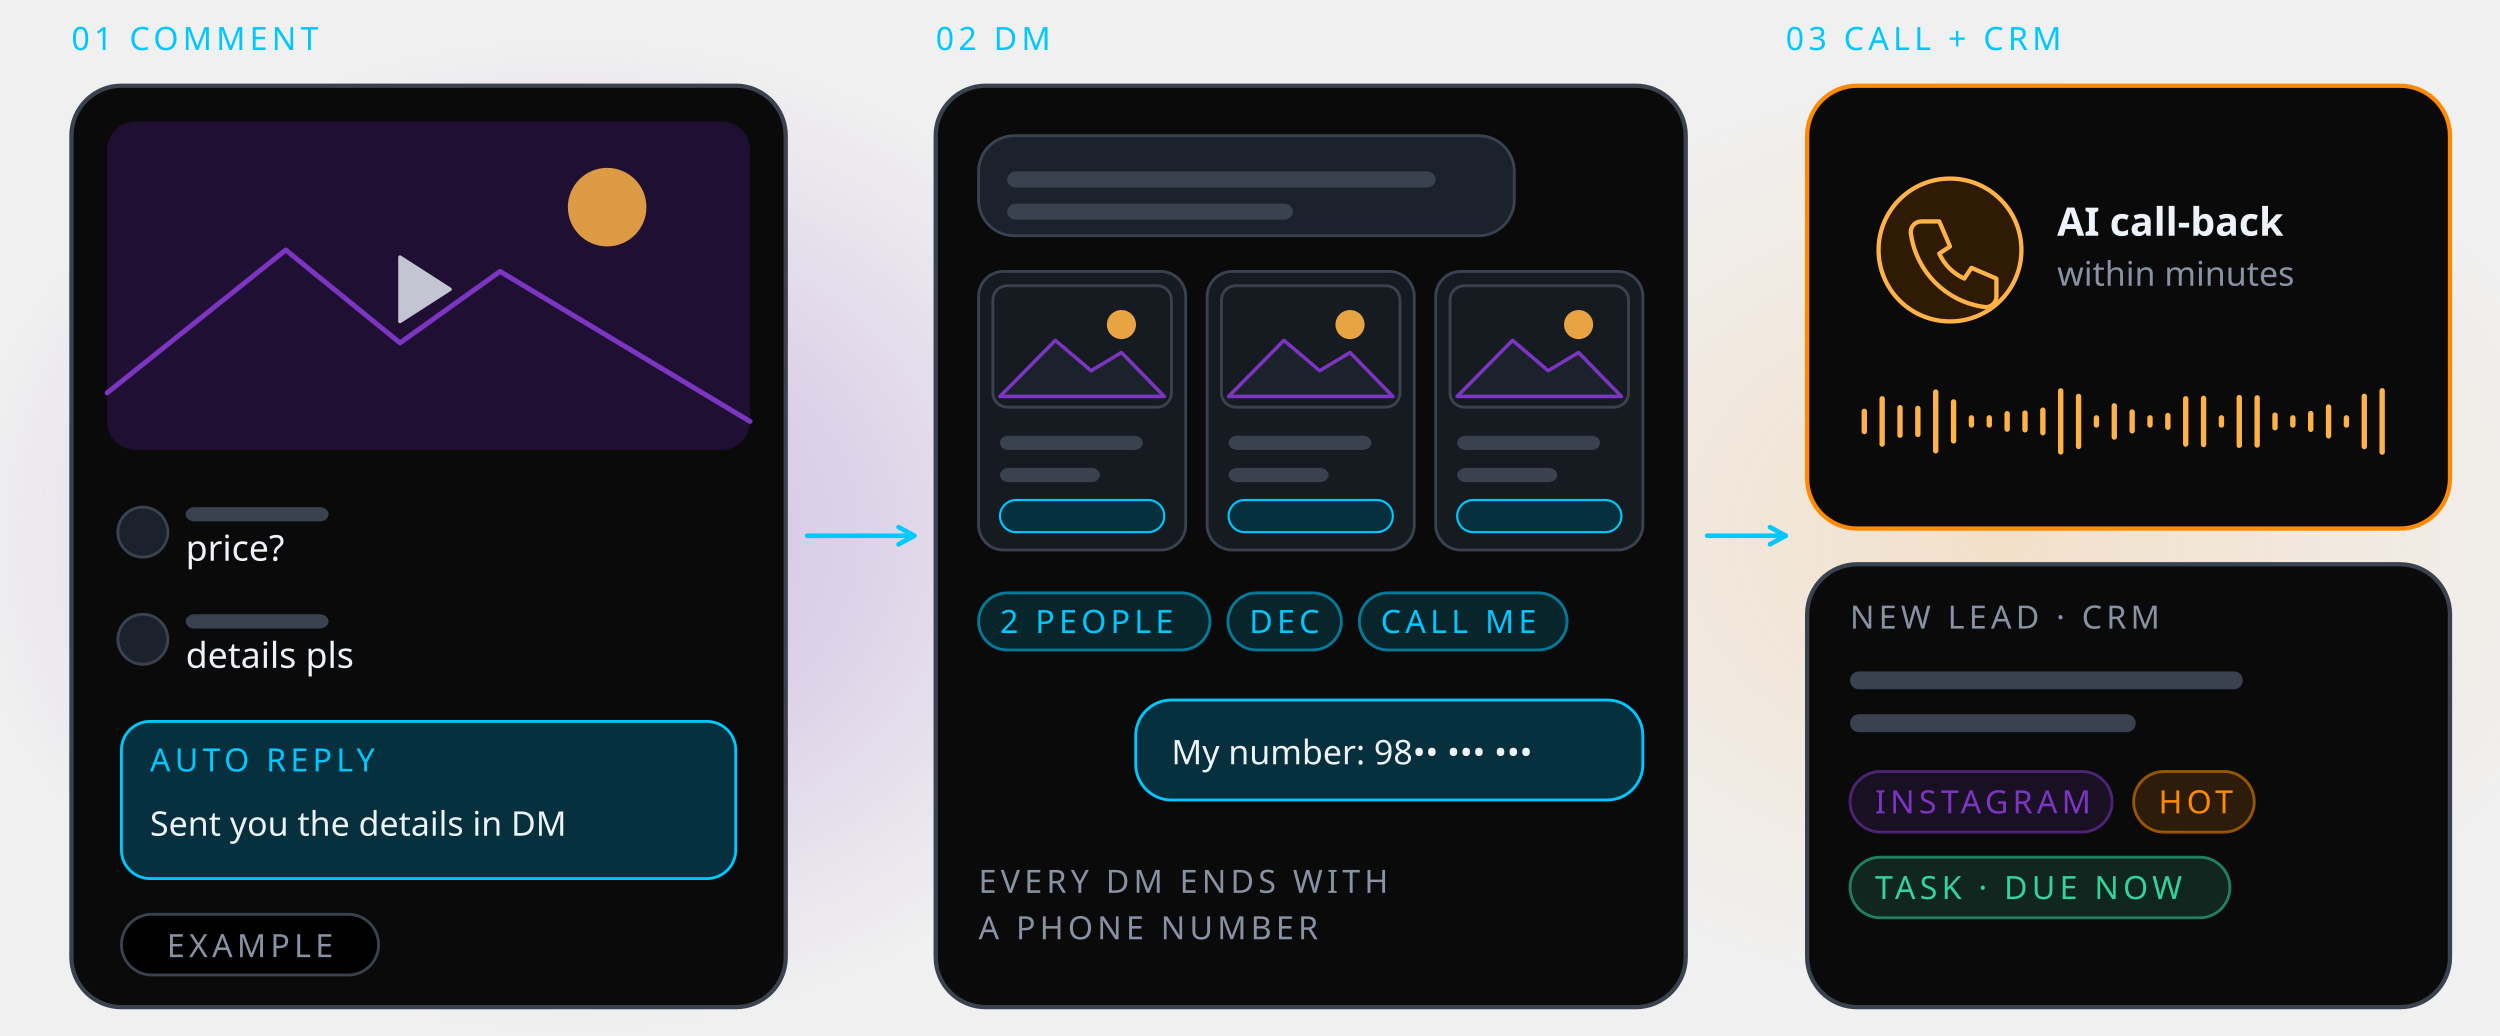
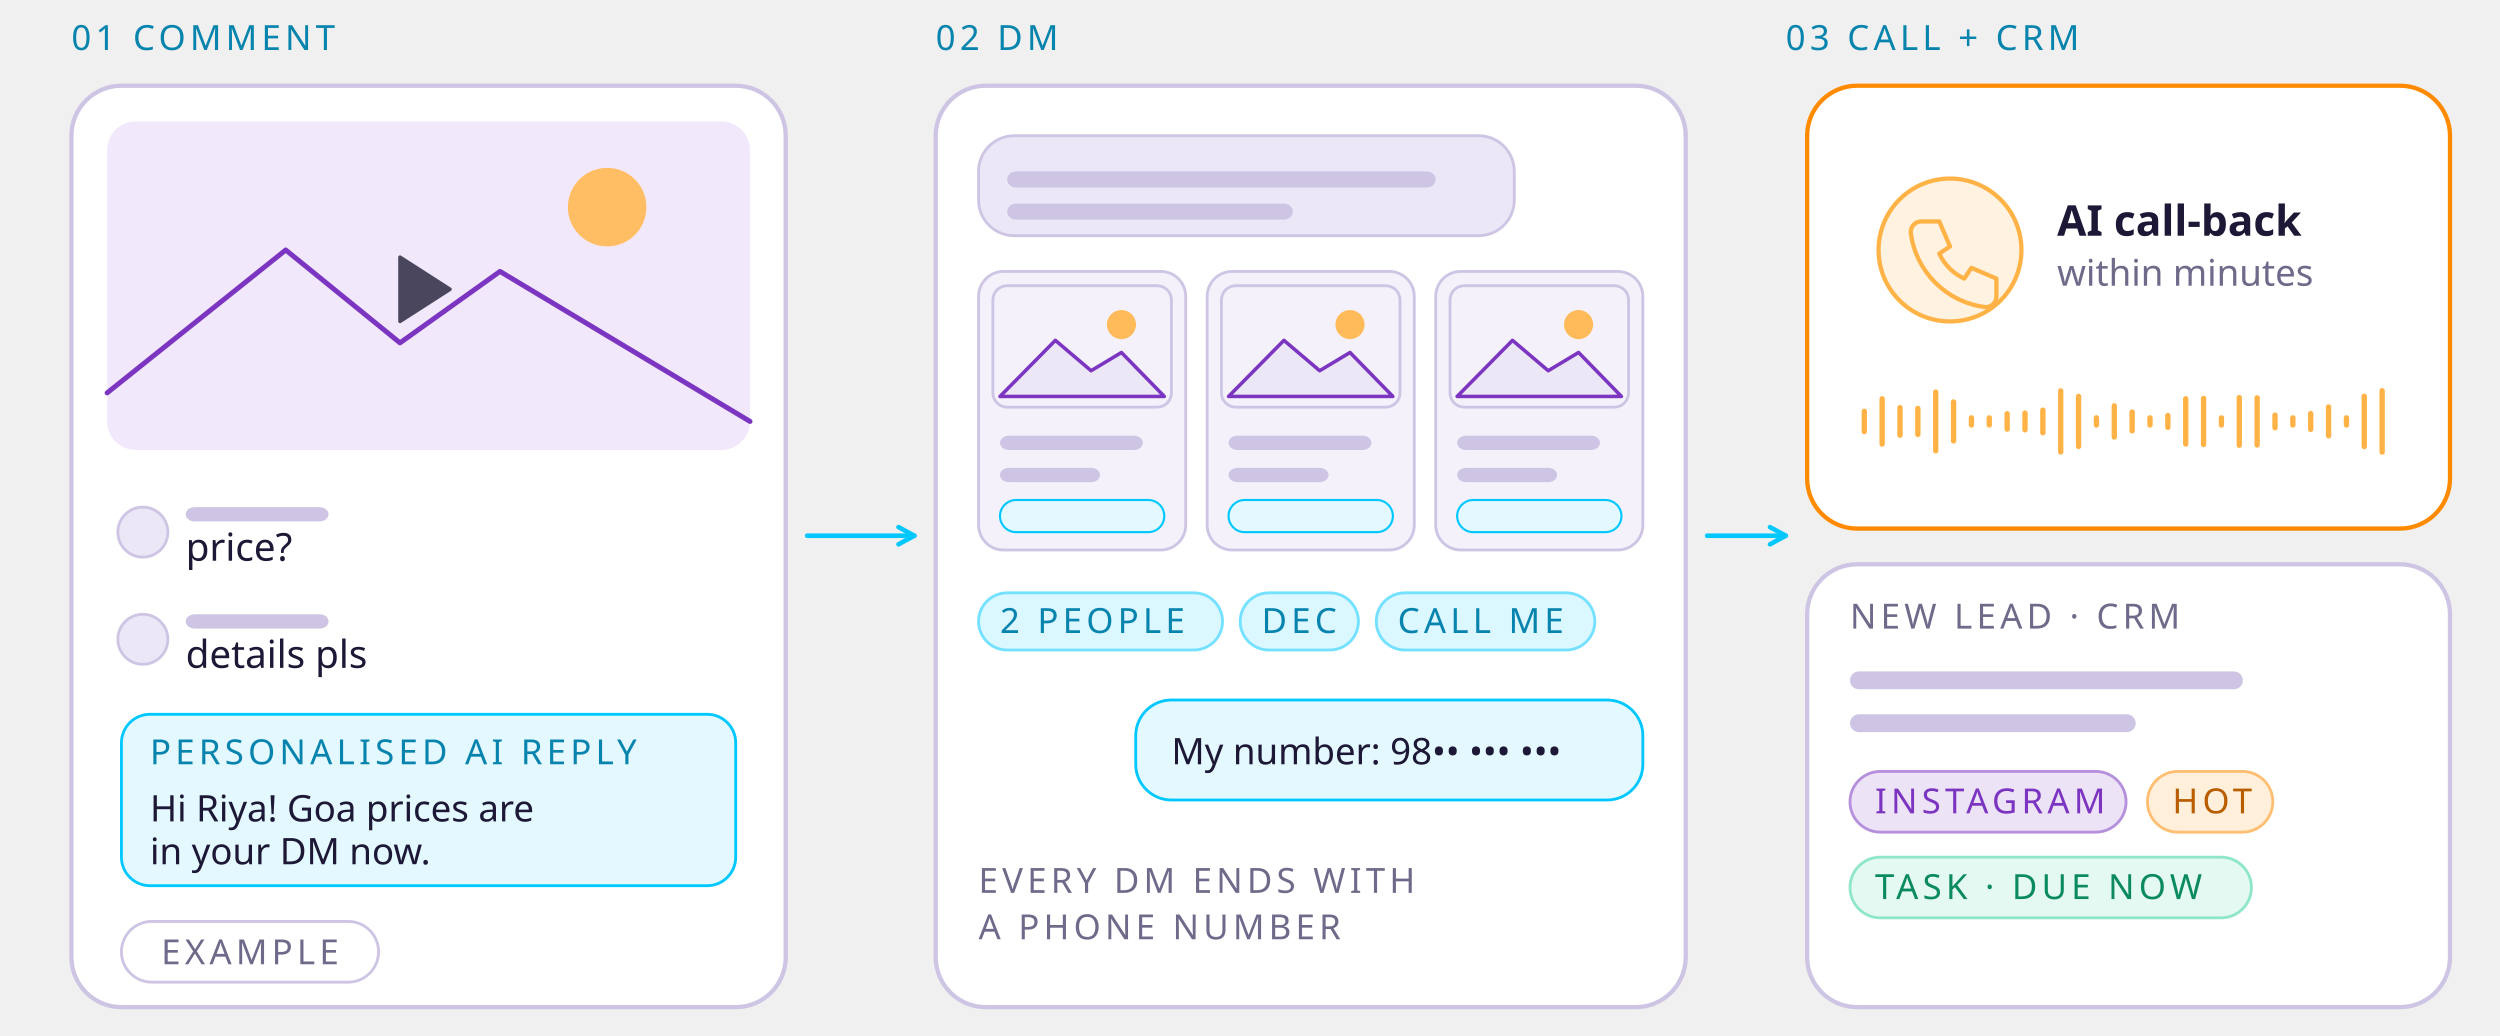
<svg xmlns="http://www.w3.org/2000/svg" viewBox="0 0 700 290" role="img" fill="none">
-   <defs>
-     <radialGradient id="instagram-automation-halo1">
-       <stop offset="0" stop-color="#7B35C1" stop-opacity="0.3" />
-       <stop offset="1" stop-color="#7B35C1" stop-opacity="0" />
-     </radialGradient>
-     <radialGradient id="instagram-automation-halo2">
-       <stop offset="0" stop-color="#FF8A00" stop-opacity="0.16" />
-       <stop offset="1" stop-color="#FF8A00" stop-opacity="0" />
-     </radialGradient>
-   </defs>
-   <ellipse cx="160" cy="150" rx="170" ry="140" fill="url(#instagram-automation-halo1)" />
-   <ellipse cx="560" cy="150" rx="170" ry="130" fill="url(#instagram-automation-halo2)" />
-   <text x="20" y="14" font-family="JetBrains Mono" font-size="9" font-weight="500" fill="#00C8FF" text-anchor="start" letter-spacing="1.2">01 COMMENT</text>
-   <text x="262" y="14" font-family="JetBrains Mono" font-size="9" font-weight="500" fill="#00C8FF" text-anchor="start" letter-spacing="1.2">02 DM</text>
-   <text x="500" y="14" font-family="JetBrains Mono" font-size="9" font-weight="500" fill="#00C8FF" text-anchor="start" letter-spacing="1.2">03 CALL + CRM</text>
-   <rect x="20" y="24" width="200" height="258" rx="14" fill="#0A0A0A" stroke="#3A4250" stroke-width="1.2" />
-   <rect x="30" y="34" width="180" height="92" rx="8" fill="#1E0F33" />
+   <defs />
+   <text x="20" y="14" font-family="JetBrains Mono" font-size="9.72" font-weight="500" fill="#0784AD" text-anchor="start" letter-spacing="1.2">01 COMMENT</text>
+   <text x="262" y="14" font-family="JetBrains Mono" font-size="9.72" font-weight="500" fill="#0784AD" text-anchor="start" letter-spacing="1.2">02 DM</text>
+   <text x="500" y="14" font-family="JetBrains Mono" font-size="9.72" font-weight="500" fill="#0784AD" text-anchor="start" letter-spacing="1.2">03 CALL + CRM</text>
+   <rect x="20" y="24" width="200" height="258" rx="14" fill="#FFFFFF" stroke="#CEC5E4" stroke-width="1.2" />
+   <rect x="30" y="34" width="180" height="92" rx="8" fill="#F1E9FB" />
  <path d="M30 110 L80 70 L112 96 L140 76 L210 118" stroke="#7B35C1" stroke-width="1.4" fill="none" stroke-linecap="round" stroke-linejoin="round" />
-   <circle cx="170" cy="58" r="11" fill="#FFB347" opacity="0.85" />
-   <path d="M112 72 l14 9 l-14 9 z" stroke="#EEF3FA" stroke-width="1" fill="#EEF3FA" stroke-linecap="round" stroke-linejoin="round" opacity="0.8" />
-   <circle cx="40" cy="149" r="7" fill="#1C222B" stroke="#3A4250" stroke-width="0.8" />
-   <rect x="52" y="142" width="40" height="4" rx="2.5" fill="#3A4250" />
-   <text x="52" y="157" font-family="DM Sans" font-size="10" font-weight="500" fill="#EEF3FA" text-anchor="start">price?</text>
-   <circle cx="40" cy="179" r="7" fill="#1C222B" stroke="#3A4250" stroke-width="0.8" />
-   <rect x="52" y="172" width="40" height="4" rx="2.5" fill="#3A4250" />
-   <text x="52" y="187" font-family="DM Sans" font-size="10" font-weight="500" fill="#EEF3FA" text-anchor="start">details pls</text>
-   <rect x="34" y="202" width="172" height="44" rx="8" fill="#06303D" stroke="#00C8FF" stroke-width="0.8" />
-   <text x="42" y="216" font-family="JetBrains Mono" font-size="9" font-weight="500" fill="#00C8FF" text-anchor="start" letter-spacing="1.2">AUTO REPLY</text>
-   <text x="42" y="234" font-family="DM Sans" font-size="9.5" font-weight="400" fill="#EEF3FA" text-anchor="start">Sent you the details in DM</text>
-   <rect x="34" y="256" width="72" height="17" rx="8.5" fill="#000000" stroke="#3A4250" stroke-width="0.8" />
-   <text x="70" y="268" font-family="JetBrains Mono" font-size="9" font-weight="500" fill="#8892A4" text-anchor="middle" letter-spacing="1.2">EXAMPLE</text>
+   <circle cx="170" cy="58" r="11" fill="#FFBE63" />
+   <path d="M112 72 l14 9 l-14 9 z" stroke="#49465E" stroke-width="1" fill="#49465E" stroke-linecap="round" stroke-linejoin="round" />
+   <circle cx="40" cy="149" r="7" fill="#ECE7F7" stroke="#CEC5E4" stroke-width="0.8" />
+   <rect x="52" y="142" width="40" height="4" rx="2.5" fill="#CEC5E4" />
+   <text x="52" y="157" font-family="DM Sans" font-size="10.80" font-weight="500" fill="#1C1836" text-anchor="start">price?</text>
+   <circle cx="40" cy="179" r="7" fill="#ECE7F7" stroke="#CEC5E4" stroke-width="0.8" />
+   <rect x="52" y="172" width="40" height="4" rx="2.5" fill="#CEC5E4" />
+   <text x="52" y="187" font-family="DM Sans" font-size="10.80" font-weight="500" fill="#1C1836" text-anchor="start">details pls</text>
+   <rect x="34" y="200" width="172" height="48" rx="8" fill="#E4F8FF" stroke="#00C8FF" stroke-width="0.8" />
+   <text x="42" y="214" font-family="JetBrains Mono" font-size="9.72" font-weight="500" fill="#0784AD" text-anchor="start" letter-spacing="1.2">PERSONALISED AI REPLY</text>
+   <text x="42" y="230" font-family="DM Sans" font-size="10.26" font-weight="400" fill="#1C1836" text-anchor="start">Hi Riya! Goa prices are</text>
+   <text x="42" y="242" font-family="DM Sans" font-size="10.26" font-weight="400" fill="#1C1836" text-anchor="start">in your DM now.</text>
+   <rect x="34" y="258" width="72" height="17" rx="8.5" fill="#FFFFFF" stroke="#CEC5E4" stroke-width="0.8" />
+   <text x="70" y="270" font-family="JetBrains Mono" font-size="9.72" font-weight="500" fill="#6E6A8A" text-anchor="middle" letter-spacing="1.2">EXAMPLE</text>
  <line x1="226" y1="150" x2="256" y2="150" stroke="#00C8FF" stroke-width="1.3" stroke-linecap="round" />
  <path d="M251.6 152.4 L256 150 L251.6 147.6" stroke="#00C8FF" stroke-width="1.3" fill="none" stroke-linecap="round" stroke-linejoin="round" />
-   <rect x="262" y="24" width="210" height="258" rx="14" fill="#0A0A0A" stroke="#3A4250" stroke-width="1.2" />
-   <rect x="274" y="38" width="150" height="28" rx="10" fill="#1C222B" stroke="#3A4250" stroke-width="0.8" />
-   <rect x="282" y="48" width="120" height="4.5" rx="2.5" fill="#3A4250" />
-   <rect x="282" y="57" width="80" height="4.5" rx="2.5" fill="#3A4250" />
-   <rect x="274" y="76" width="58" height="78" rx="7" fill="#161B22" stroke="#3A4250" stroke-width="0.8" />
-   <rect x="278" y="80" width="50" height="34" rx="4" fill="#161B22" stroke="#3A4250" stroke-width="0.8" />
-   <circle cx="314.0" cy="90.88" r="4.08" fill="#FFB347" opacity="0.9" />
-   <path d="M280 111 L295.5 95.3 L305.5 103.8 L314.0 98.7 L326 111 Z" stroke="#7B35C1" stroke-width="1" fill="#1C222B" stroke-linecap="round" stroke-linejoin="round" />
-   <rect x="280" y="122" width="40" height="4" rx="2.5" fill="#3A4250" />
-   <rect x="280" y="131" width="28" height="4" rx="2.5" fill="#3A4250" />
-   <rect x="280" y="140" width="46" height="9" rx="4.5" fill="#06303D" stroke="#00C8FF" stroke-width="0.6" />
-   <rect x="338" y="76" width="58" height="78" rx="7" fill="#161B22" stroke="#3A4250" stroke-width="0.8" />
-   <rect x="342" y="80" width="50" height="34" rx="4" fill="#161B22" stroke="#3A4250" stroke-width="0.8" />
-   <circle cx="378.0" cy="90.88" r="4.08" fill="#FFB347" opacity="0.9" />
-   <path d="M344 111 L359.5 95.3 L369.5 103.8 L378.0 98.7 L390 111 Z" stroke="#7B35C1" stroke-width="1" fill="#1C222B" stroke-linecap="round" stroke-linejoin="round" />
-   <rect x="344" y="122" width="40" height="4" rx="2.5" fill="#3A4250" />
-   <rect x="344" y="131" width="28" height="4" rx="2.5" fill="#3A4250" />
-   <rect x="344" y="140" width="46" height="9" rx="4.5" fill="#06303D" stroke="#00C8FF" stroke-width="0.6" />
-   <rect x="402" y="76" width="58" height="78" rx="7" fill="#161B22" stroke="#3A4250" stroke-width="0.8" />
-   <rect x="406" y="80" width="50" height="34" rx="4" fill="#161B22" stroke="#3A4250" stroke-width="0.8" />
-   <circle cx="442.0" cy="90.88" r="4.08" fill="#FFB347" opacity="0.9" />
-   <path d="M408 111 L423.5 95.3 L433.5 103.8 L442.0 98.7 L454 111 Z" stroke="#7B35C1" stroke-width="1" fill="#1C222B" stroke-linecap="round" stroke-linejoin="round" />
-   <rect x="408" y="122" width="40" height="4" rx="2.5" fill="#3A4250" />
-   <rect x="408" y="131" width="28" height="4" rx="2.5" fill="#3A4250" />
-   <rect x="408" y="140" width="46" height="9" rx="4.5" fill="#06303D" stroke="#00C8FF" stroke-width="0.6" />
-   <rect x="274" y="166" width="64.8" height="16" rx="8.0" fill="#00C8FF" fill-opacity="0.14" stroke="#00C8FF" stroke-opacity=".55" stroke-width=".8" />
-   <text x="280" y="177.24" font-family="JetBrains Mono" font-size="9" font-weight="500" fill="#00C8FF" text-anchor="start" letter-spacing="1.2">2 PEOPLE</text>
-   <rect x="343.8" y="166" width="31.8" height="16" rx="8.0" fill="#00C8FF" fill-opacity="0.14" stroke="#00C8FF" stroke-opacity=".55" stroke-width=".8" />
-   <text x="349.8" y="177.24" font-family="JetBrains Mono" font-size="9" font-weight="500" fill="#00C8FF" text-anchor="start" letter-spacing="1.2">DEC</text>
-   <rect x="380.6" y="166" width="58.2" height="16" rx="8.0" fill="#00C8FF" fill-opacity="0.14" stroke="#00C8FF" stroke-opacity=".55" stroke-width=".8" />
-   <text x="386.6" y="177.24" font-family="JetBrains Mono" font-size="9" font-weight="500" fill="#00C8FF" text-anchor="start" letter-spacing="1.2">CALL ME</text>
-   <rect x="318" y="196" width="142" height="28" rx="10" fill="#06303D" stroke="#00C8FF" stroke-width="0.8" />
-   <text x="328" y="214" font-family="DM Sans" font-size="9.5" font-weight="400" fill="#EEF3FA" text-anchor="start">My number: 98•• ••• •••</text>
-   <text x="274" y="250" font-family="JetBrains Mono" font-size="9" font-weight="500" fill="#8892A4" text-anchor="start" letter-spacing="1.2">EVERY DM ENDS WITH</text>
-   <text x="274" y="263" font-family="JetBrains Mono" font-size="9" font-weight="500" fill="#8892A4" text-anchor="start" letter-spacing="1.2">A PHONE NUMBER</text>
+   <rect x="262" y="24" width="210" height="258" rx="14" fill="#FFFFFF" stroke="#CEC5E4" stroke-width="1.2" />
+   <rect x="274" y="38" width="150" height="28" rx="10" fill="#ECE7F7" stroke="#CEC5E4" stroke-width="0.8" />
+   <rect x="282" y="48" width="120" height="4.5" rx="2.5" fill="#CEC5E4" />
+   <rect x="282" y="57" width="80" height="4.5" rx="2.5" fill="#CEC5E4" />
+   <rect x="274" y="76" width="58" height="78" rx="7" fill="#F4F1FB" stroke="#CEC5E4" stroke-width="0.8" />
+   <rect x="278" y="80" width="50" height="34" rx="4" fill="#F4F1FB" stroke="#CEC5E4" stroke-width="0.8" />
+   <circle cx="314.0" cy="90.88" r="4.08" fill="#FFBB59" />
+   <path d="M280 111 L295.5 95.3 L305.5 103.8 L314.0 98.7 L326 111 Z" stroke="#7B35C1" stroke-width="1" fill="#ECE7F7" stroke-linecap="round" stroke-linejoin="round" />
+   <rect x="280" y="122" width="40" height="4" rx="2.5" fill="#CEC5E4" />
+   <rect x="280" y="131" width="28" height="4" rx="2.5" fill="#CEC5E4" />
+   <rect x="280" y="140" width="46" height="9" rx="4.5" fill="#E4F8FF" stroke="#00C8FF" stroke-width="0.6" />
+   <rect x="338" y="76" width="58" height="78" rx="7" fill="#F4F1FB" stroke="#CEC5E4" stroke-width="0.8" />
+   <rect x="342" y="80" width="50" height="34" rx="4" fill="#F4F1FB" stroke="#CEC5E4" stroke-width="0.8" />
+   <circle cx="378.0" cy="90.88" r="4.08" fill="#FFBB59" />
+   <path d="M344 111 L359.5 95.3 L369.5 103.8 L378.0 98.7 L390 111 Z" stroke="#7B35C1" stroke-width="1" fill="#ECE7F7" stroke-linecap="round" stroke-linejoin="round" />
+   <rect x="344" y="122" width="40" height="4" rx="2.5" fill="#CEC5E4" />
+   <rect x="344" y="131" width="28" height="4" rx="2.5" fill="#CEC5E4" />
+   <rect x="344" y="140" width="46" height="9" rx="4.5" fill="#E4F8FF" stroke="#00C8FF" stroke-width="0.6" />
+   <rect x="402" y="76" width="58" height="78" rx="7" fill="#F4F1FB" stroke="#CEC5E4" stroke-width="0.8" />
+   <rect x="406" y="80" width="50" height="34" rx="4" fill="#F4F1FB" stroke="#CEC5E4" stroke-width="0.8" />
+   <circle cx="442.0" cy="90.88" r="4.08" fill="#FFBB59" />
+   <path d="M408 111 L423.5 95.3 L433.5 103.8 L442.0 98.7 L454 111 Z" stroke="#7B35C1" stroke-width="1" fill="#ECE7F7" stroke-linecap="round" stroke-linejoin="round" />
+   <rect x="408" y="122" width="40" height="4" rx="2.5" fill="#CEC5E4" />
+   <rect x="408" y="131" width="28" height="4" rx="2.5" fill="#CEC5E4" />
+   <rect x="408" y="140" width="46" height="9" rx="4.5" fill="#E4F8FF" stroke="#00C8FF" stroke-width="0.6" />
+   <rect x="274" y="166" width="68.3" height="16" rx="8.0" fill="#DBF7FF" stroke="#73E1FF" stroke-width=".8" />
+   <text x="280" y="177.24" font-family="JetBrains Mono" font-size="9.72" font-weight="500" fill="#0784AD" text-anchor="start" letter-spacing="1.2">2 PEOPLE</text>
+   <rect x="347.256" y="166" width="33.1" height="16" rx="8.0" fill="#DBF7FF" stroke="#73E1FF" stroke-width=".8" />
+   <text x="353.256" y="177.24" font-family="JetBrains Mono" font-size="9.72" font-weight="500" fill="#0784AD" text-anchor="start" letter-spacing="1.2">DEC</text>
+   <rect x="385.352" y="166" width="61.2" height="16" rx="8.0" fill="#DBF7FF" stroke="#73E1FF" stroke-width=".8" />
+   <text x="391.352" y="177.24" font-family="JetBrains Mono" font-size="9.72" font-weight="500" fill="#0784AD" text-anchor="start" letter-spacing="1.2">CALL ME</text>
+   <rect x="318" y="196" width="142" height="28" rx="10" fill="#E4F8FF" stroke="#00C8FF" stroke-width="0.8" />
+   <text x="328" y="214" font-family="DM Sans" font-size="10.26" font-weight="400" fill="#1C1836" text-anchor="start">My number: 98•• ••• •••</text>
+   <text x="274" y="250" font-family="JetBrains Mono" font-size="9.72" font-weight="500" fill="#6E6A8A" text-anchor="start" letter-spacing="1.2">EVERY DM ENDS WITH</text>
+   <text x="274" y="263" font-family="JetBrains Mono" font-size="9.72" font-weight="500" fill="#6E6A8A" text-anchor="start" letter-spacing="1.2">A PHONE NUMBER</text>
  <line x1="478" y1="150" x2="500" y2="150" stroke="#00C8FF" stroke-width="1.3" stroke-linecap="round" />
  <path d="M495.6 152.4 L500 150 L495.6 147.6" stroke="#00C8FF" stroke-width="1.3" fill="none" stroke-linecap="round" stroke-linejoin="round" />
-   <rect x="506" y="24" width="180" height="124" rx="14" fill="#0A0A0A" stroke="#FF8A00" stroke-width="1.2" />
-   <circle cx="546" cy="70" r="20" fill="#2E1A05" stroke="#FFB347" stroke-width="1.2" />
+   <rect x="506" y="24" width="180" height="124" rx="14" fill="#FFFFFF" stroke="#FF8A00" stroke-width="1.2" />
+   <circle cx="546" cy="70" r="20" fill="#FFF2E0" stroke="#FFB347" stroke-width="1.2" />
  <path d="M538 62 h5 l3 7 -3 2 a14 14 0 0 0 7 7 l2 -3 7 3 v5 a3 3 0 0 1 -3 3 A24 24 0 0 1 535 65 a3 3 0 0 1 3 -3z" stroke="#FFB347" stroke-width="1.2" fill="none" stroke-linecap="round" stroke-linejoin="round" />
-   <text x="576" y="66" font-family="Oxanium, DM Sans" font-size="11" font-weight="700" fill="#EEF3FA" text-anchor="start">AI call-back</text>
-   <text x="576" y="80" font-family="DM Sans" font-size="9.5" font-weight="400" fill="#8892A4" text-anchor="start">within minutes</text>
+   <text x="576" y="66" font-family="Oxanium, DM Sans" font-size="11.88" font-weight="700" fill="#1C1836" text-anchor="start">AI call-back</text>
+   <text x="576" y="80" font-family="DM Sans" font-size="10.26" font-weight="400" fill="#6E6A8A" text-anchor="start">within minutes</text>
  <line x1="522.0" y1="115.166" x2="522.0" y2="120.834" stroke="#FFB347" stroke-width="1.5" stroke-linecap="round" />
  <line x1="527.0" y1="111.662" x2="527.0" y2="124.338" stroke="#FFB347" stroke-width="1.5" stroke-linecap="round" />
  <line x1="532.0" y1="114.151" x2="532.0" y2="121.849" stroke="#FFB347" stroke-width="1.5" stroke-linecap="round" />
  <line x1="537.0" y1="114.358" x2="537.0" y2="121.642" stroke="#FFB347" stroke-width="1.5" stroke-linecap="round" />
  <line x1="542.0" y1="109.783" x2="542.0" y2="126.217" stroke="#FFB347" stroke-width="1.5" stroke-linecap="round" />
  <line x1="547.0" y1="112.543" x2="547.0" y2="123.457" stroke="#FFB347" stroke-width="1.5" stroke-linecap="round" />
  <line x1="552.0" y1="117.0" x2="552.0" y2="119.0" stroke="#FFB347" stroke-width="1.5" stroke-linecap="round" />
  <line x1="557.0" y1="117.0" x2="557.0" y2="119.0" stroke="#FFB347" stroke-width="1.5" stroke-linecap="round" />
  <line x1="562.0" y1="115.84" x2="562.0" y2="120.16" stroke="#FFB347" stroke-width="1.5" stroke-linecap="round" />
  <line x1="567.0" y1="115.657" x2="567.0" y2="120.343" stroke="#FFB347" stroke-width="1.5" stroke-linecap="round" />
  <line x1="572.0" y1="114.844" x2="572.0" y2="121.156" stroke="#FFB347" stroke-width="1.5" stroke-linecap="round" />
  <line x1="577.0" y1="109.45" x2="577.0" y2="126.55" stroke="#FFB347" stroke-width="1.5" stroke-linecap="round" />
  <line x1="582.0" y1="110.993" x2="582.0" y2="125.007" stroke="#FFB347" stroke-width="1.5" stroke-linecap="round" />
  <line x1="587.0" y1="117.0" x2="587.0" y2="119.0" stroke="#FFB347" stroke-width="1.5" stroke-linecap="round" />
  <line x1="592.0" y1="113.628" x2="592.0" y2="122.372" stroke="#FFB347" stroke-width="1.5" stroke-linecap="round" />
  <line x1="597.0" y1="115.372" x2="597.0" y2="120.628" stroke="#FFB347" stroke-width="1.5" stroke-linecap="round" />
  <line x1="602.0" y1="117.0" x2="602.0" y2="119.0" stroke="#FFB347" stroke-width="1.5" stroke-linecap="round" />
  <line x1="607.0" y1="116.345" x2="607.0" y2="119.655" stroke="#FFB347" stroke-width="1.5" stroke-linecap="round" />
  <line x1="612.0" y1="111.663" x2="612.0" y2="124.337" stroke="#FFB347" stroke-width="1.5" stroke-linecap="round" />
  <line x1="617.0" y1="111.538" x2="617.0" y2="124.462" stroke="#FFB347" stroke-width="1.5" stroke-linecap="round" />
  <line x1="622.0" y1="117.0" x2="622.0" y2="119.0" stroke="#FFB347" stroke-width="1.5" stroke-linecap="round" />
  <line x1="627.0" y1="111.32" x2="627.0" y2="124.68" stroke="#FFB347" stroke-width="1.5" stroke-linecap="round" />
  <line x1="632.0" y1="111.397" x2="632.0" y2="124.603" stroke="#FFB347" stroke-width="1.5" stroke-linecap="round" />
  <line x1="637.0" y1="116.238" x2="637.0" y2="119.762" stroke="#FFB347" stroke-width="1.5" stroke-linecap="round" />
  <line x1="642.0" y1="117.0" x2="642.0" y2="119.0" stroke="#FFB347" stroke-width="1.5" stroke-linecap="round" />
  <line x1="647.0" y1="115.782" x2="647.0" y2="120.218" stroke="#FFB347" stroke-width="1.5" stroke-linecap="round" />
  <line x1="652.0" y1="113.964" x2="652.0" y2="122.036" stroke="#FFB347" stroke-width="1.5" stroke-linecap="round" />
  <line x1="657.0" y1="117.0" x2="657.0" y2="119.0" stroke="#FFB347" stroke-width="1.5" stroke-linecap="round" />
  <line x1="662.0" y1="110.961" x2="662.0" y2="125.039" stroke="#FFB347" stroke-width="1.5" stroke-linecap="round" />
  <line x1="667.0" y1="109.407" x2="667.0" y2="126.593" stroke="#FFB347" stroke-width="1.5" stroke-linecap="round" />
-   <rect x="506" y="158" width="180" height="124" rx="14" fill="#0A0A0A" stroke="#3A4250" stroke-width="1.2" />
-   <text x="518" y="176" font-family="JetBrains Mono" font-size="9" font-weight="500" fill="#8892A4" text-anchor="start" letter-spacing="1.2">NEW LEAD · CRM</text>
-   <rect x="518" y="188" width="110" height="5" rx="2.5" fill="#3A4250" />
-   <rect x="518" y="200" width="80" height="5" rx="2.5" fill="#3A4250" />
-   <rect x="518" y="216" width="73.4" height="17" rx="8.5" fill="#7B35C1" fill-opacity="0.14" stroke="#7B35C1" stroke-opacity=".55" stroke-width=".8" />
-   <text x="525" y="227.74" font-family="JetBrains Mono" font-size="9" font-weight="500" fill="#7B35C1" text-anchor="start" letter-spacing="1.2">INSTAGRAM</text>
-   <rect x="597.4" y="216" width="33.8" height="17" rx="8.5" fill="#FF8A00" fill-opacity="0.14" stroke="#FF8A00" stroke-opacity=".55" stroke-width=".8" />
-   <text x="604.4" y="227.74" font-family="JetBrains Mono" font-size="9" font-weight="500" fill="#FF8A00" text-anchor="start" letter-spacing="1.2">HOT</text>
-   <rect x="518" y="240" width="106.4" height="17" rx="8.5" fill="#34D399" fill-opacity="0.14" stroke="#34D399" stroke-opacity=".55" stroke-width=".8" />
-   <text x="525" y="251.74" font-family="JetBrains Mono" font-size="9" font-weight="500" fill="#34D399" text-anchor="start" letter-spacing="1.2">TASK · DUE NOW</text>
+   <rect x="506" y="158" width="180" height="124" rx="14" fill="#FFFFFF" stroke="#CEC5E4" stroke-width="1.2" />
+   <text x="518" y="176" font-family="JetBrains Mono" font-size="9.72" font-weight="500" fill="#6E6A8A" text-anchor="start" letter-spacing="1.2">NEW LEAD · CRM</text>
+   <rect x="518" y="188" width="110" height="5" rx="2.5" fill="#CEC5E4" />
+   <rect x="518" y="200" width="80" height="5" rx="2.5" fill="#CEC5E4" />
+   <rect x="518" y="216" width="77.3" height="17" rx="8.5" fill="#EDE3F6" stroke="#B690DD" stroke-width=".8" />
+   <text x="525" y="227.74" font-family="JetBrains Mono" font-size="9.72" font-weight="500" fill="#7B35C1" text-anchor="start" letter-spacing="1.2">INSTAGRAM</text>
+   <rect x="601.288" y="216" width="35.1" height="17" rx="8.5" fill="#FFEFDB" stroke="#FFBF73" stroke-width=".8" />
+   <text x="608.288" y="227.74" font-family="JetBrains Mono" font-size="9.72" font-weight="500" fill="#B85E00" text-anchor="start" letter-spacing="1.2">HOT</text>
+   <rect x="518" y="240" width="112.4" height="17" rx="8.5" fill="#E3F9F1" stroke="#8FE7C7" stroke-width=".8" />
+   <text x="525" y="251.74" font-family="JetBrains Mono" font-size="9.72" font-weight="500" fill="#0B8A5E" text-anchor="start" letter-spacing="1.2">TASK · DUE NOW</text>
</svg>
